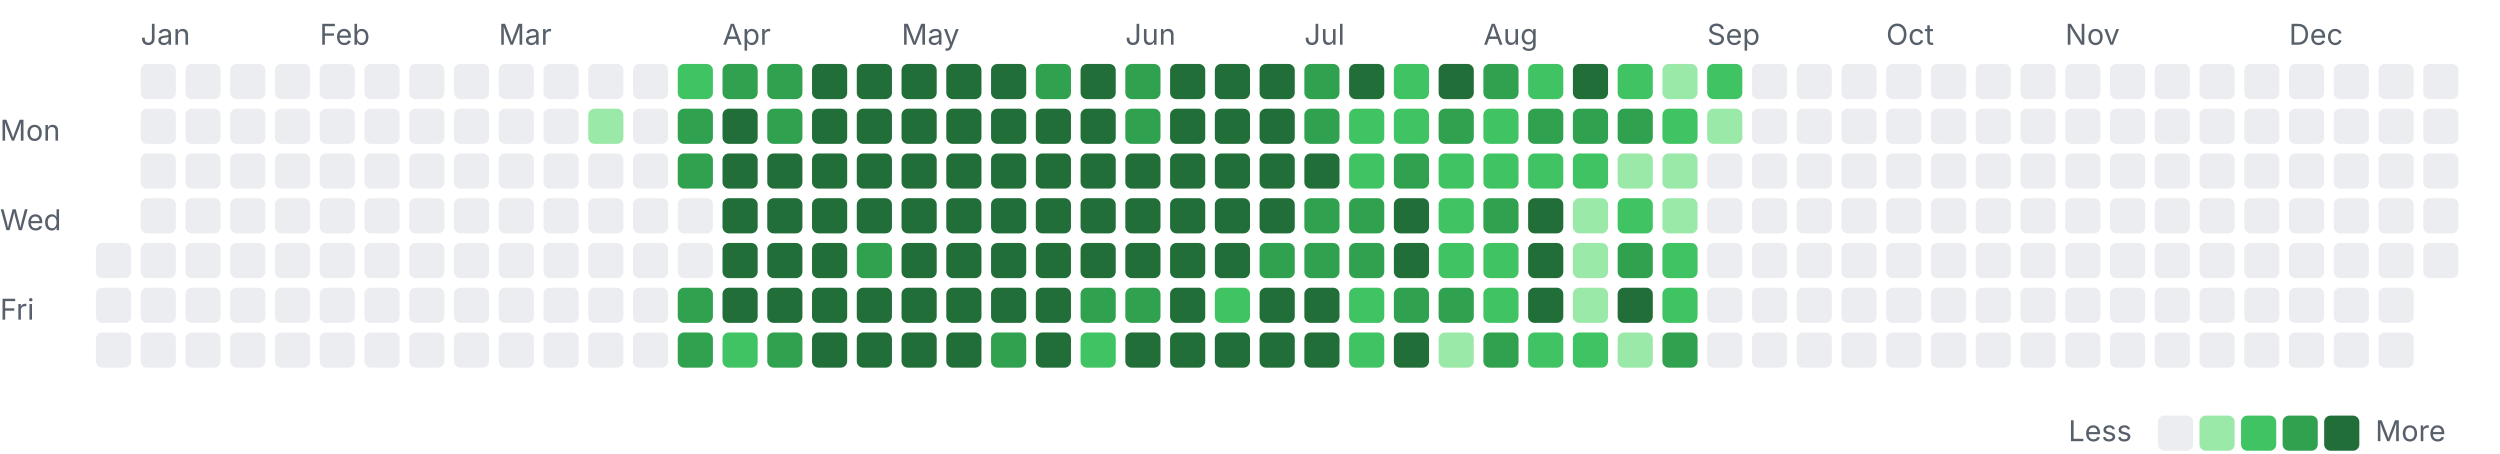
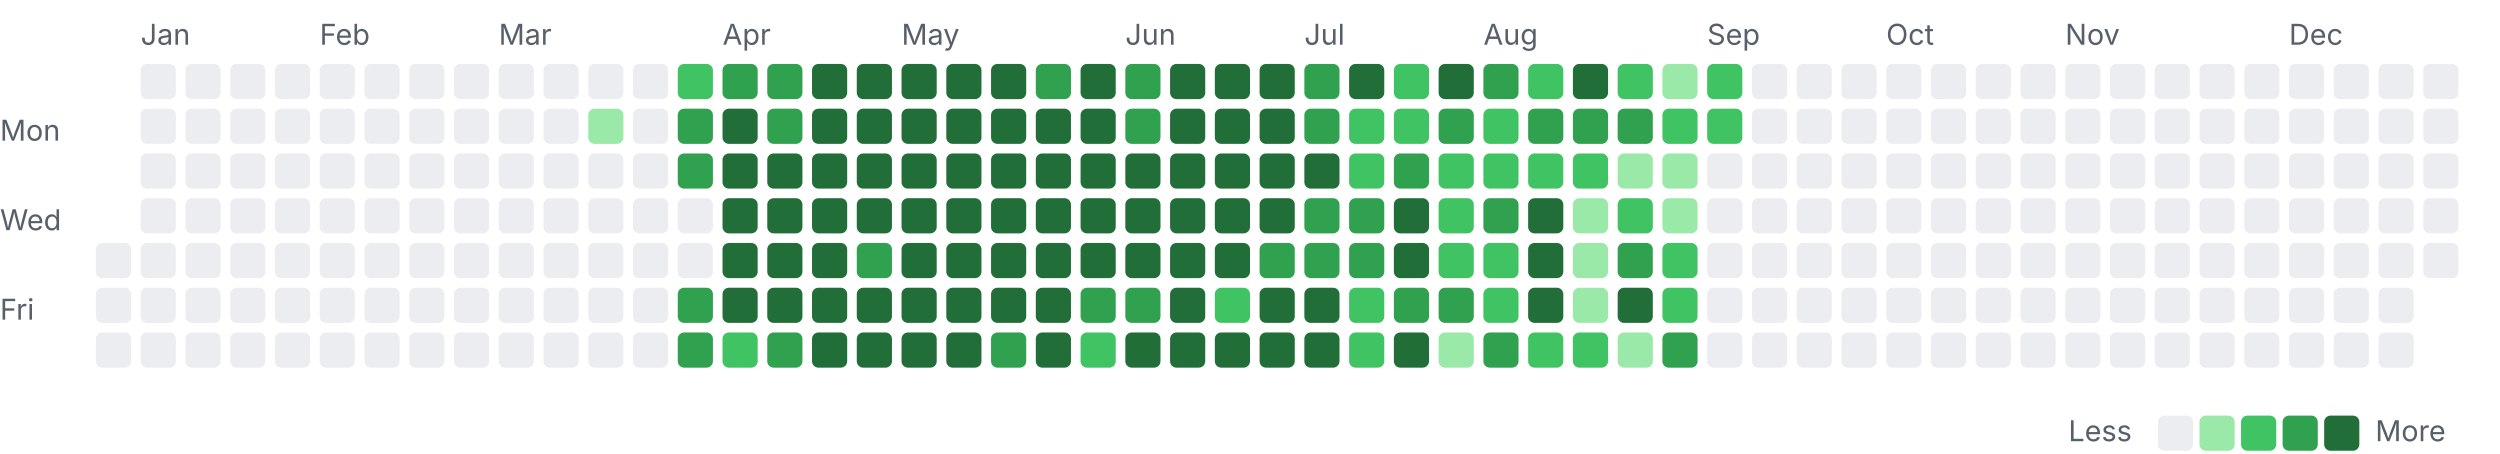
<svg xmlns="http://www.w3.org/2000/svg" width="782" height="142" viewBox="0 0 782 142">
  <style>.l0{fill:#ebedf0}.l1{fill:#9be9a8}.l2{fill:#40c463}.l3{fill:#30a14e}.l4{fill:#216e39} .lbl{fill:#57606a;font:9px -apple-system,Segoe UI,sans-serif}@media(prefers-color-scheme:dark){.l0{fill:#161b22}.l1{fill:#0e4429}.l2{fill:#006d32}.l3{fill:#26a641}.l4{fill:#39d353} .lbl{fill:#8b949e}}</style>
  <text class="lbl" x="44" y="14">Jan</text>
  <text class="lbl" x="100" y="14">Feb</text>
  <text class="lbl" x="156" y="14">Mar</text>
  <text class="lbl" x="226" y="14">Apr</text>
  <text class="lbl" x="282" y="14">May</text>
  <text class="lbl" x="352" y="14">Jun</text>
  <text class="lbl" x="408" y="14">Jul</text>
  <text class="lbl" x="464" y="14">Aug</text>
  <text class="lbl" x="534" y="14">Sep</text>
  <text class="lbl" x="590" y="14">Oct</text>
  <text class="lbl" x="646" y="14">Nov</text>
  <text class="lbl" x="716" y="14">Dec</text>
  <text class="lbl" x="0" y="44">Mon</text>
  <text class="lbl" x="0" y="72">Wed</text>
  <text class="lbl" x="0" y="100">Fri</text>
  <rect class="l0" x="30" y="76" width="11" height="11" rx="2" />
  <rect class="l0" x="30" y="90" width="11" height="11" rx="2" />
  <rect class="l0" x="30" y="104" width="11" height="11" rx="2" />
  <rect class="l0" x="44" y="20" width="11" height="11" rx="2" />
  <rect class="l0" x="44" y="34" width="11" height="11" rx="2" />
  <rect class="l0" x="44" y="48" width="11" height="11" rx="2" />
  <rect class="l0" x="44" y="62" width="11" height="11" rx="2" />
  <rect class="l0" x="44" y="76" width="11" height="11" rx="2" />
  <rect class="l0" x="44" y="90" width="11" height="11" rx="2" />
  <rect class="l0" x="44" y="104" width="11" height="11" rx="2" />
  <rect class="l0" x="58" y="20" width="11" height="11" rx="2" />
  <rect class="l0" x="58" y="34" width="11" height="11" rx="2" />
  <rect class="l0" x="58" y="48" width="11" height="11" rx="2" />
  <rect class="l0" x="58" y="62" width="11" height="11" rx="2" />
  <rect class="l0" x="58" y="76" width="11" height="11" rx="2" />
  <rect class="l0" x="58" y="90" width="11" height="11" rx="2" />
  <rect class="l0" x="58" y="104" width="11" height="11" rx="2" />
  <rect class="l0" x="72" y="20" width="11" height="11" rx="2" />
  <rect class="l0" x="72" y="34" width="11" height="11" rx="2" />
  <rect class="l0" x="72" y="48" width="11" height="11" rx="2" />
  <rect class="l0" x="72" y="62" width="11" height="11" rx="2" />
  <rect class="l0" x="72" y="76" width="11" height="11" rx="2" />
  <rect class="l0" x="72" y="90" width="11" height="11" rx="2" />
  <rect class="l0" x="72" y="104" width="11" height="11" rx="2" />
  <rect class="l0" x="86" y="20" width="11" height="11" rx="2" />
  <rect class="l0" x="86" y="34" width="11" height="11" rx="2" />
  <rect class="l0" x="86" y="48" width="11" height="11" rx="2" />
  <rect class="l0" x="86" y="62" width="11" height="11" rx="2" />
  <rect class="l0" x="86" y="76" width="11" height="11" rx="2" />
  <rect class="l0" x="86" y="90" width="11" height="11" rx="2" />
  <rect class="l0" x="86" y="104" width="11" height="11" rx="2" />
  <rect class="l0" x="100" y="20" width="11" height="11" rx="2" />
  <rect class="l0" x="100" y="34" width="11" height="11" rx="2" />
  <rect class="l0" x="100" y="48" width="11" height="11" rx="2" />
  <rect class="l0" x="100" y="62" width="11" height="11" rx="2" />
  <rect class="l0" x="100" y="76" width="11" height="11" rx="2" />
  <rect class="l0" x="100" y="90" width="11" height="11" rx="2" />
  <rect class="l0" x="100" y="104" width="11" height="11" rx="2" />
  <rect class="l0" x="114" y="20" width="11" height="11" rx="2" />
  <rect class="l0" x="114" y="34" width="11" height="11" rx="2" />
  <rect class="l0" x="114" y="48" width="11" height="11" rx="2" />
  <rect class="l0" x="114" y="62" width="11" height="11" rx="2" />
  <rect class="l0" x="114" y="76" width="11" height="11" rx="2" />
  <rect class="l0" x="114" y="90" width="11" height="11" rx="2" />
  <rect class="l0" x="114" y="104" width="11" height="11" rx="2" />
  <rect class="l0" x="128" y="20" width="11" height="11" rx="2" />
  <rect class="l0" x="128" y="34" width="11" height="11" rx="2" />
  <rect class="l0" x="128" y="48" width="11" height="11" rx="2" />
  <rect class="l0" x="128" y="62" width="11" height="11" rx="2" />
  <rect class="l0" x="128" y="76" width="11" height="11" rx="2" />
  <rect class="l0" x="128" y="90" width="11" height="11" rx="2" />
  <rect class="l0" x="128" y="104" width="11" height="11" rx="2" />
  <rect class="l0" x="142" y="20" width="11" height="11" rx="2" />
  <rect class="l0" x="142" y="34" width="11" height="11" rx="2" />
  <rect class="l0" x="142" y="48" width="11" height="11" rx="2" />
  <rect class="l0" x="142" y="62" width="11" height="11" rx="2" />
  <rect class="l0" x="142" y="76" width="11" height="11" rx="2" />
  <rect class="l0" x="142" y="90" width="11" height="11" rx="2" />
  <rect class="l0" x="142" y="104" width="11" height="11" rx="2" />
  <rect class="l0" x="156" y="20" width="11" height="11" rx="2" />
  <rect class="l0" x="156" y="34" width="11" height="11" rx="2" />
  <rect class="l0" x="156" y="48" width="11" height="11" rx="2" />
  <rect class="l0" x="156" y="62" width="11" height="11" rx="2" />
  <rect class="l0" x="156" y="76" width="11" height="11" rx="2" />
  <rect class="l0" x="156" y="90" width="11" height="11" rx="2" />
  <rect class="l0" x="156" y="104" width="11" height="11" rx="2" />
  <rect class="l0" x="170" y="20" width="11" height="11" rx="2" />
  <rect class="l0" x="170" y="34" width="11" height="11" rx="2" />
  <rect class="l0" x="170" y="48" width="11" height="11" rx="2" />
  <rect class="l0" x="170" y="62" width="11" height="11" rx="2" />
  <rect class="l0" x="170" y="76" width="11" height="11" rx="2" />
  <rect class="l0" x="170" y="90" width="11" height="11" rx="2" />
  <rect class="l0" x="170" y="104" width="11" height="11" rx="2" />
  <rect class="l0" x="184" y="20" width="11" height="11" rx="2" />
  <rect class="l1" x="184" y="34" width="11" height="11" rx="2" />
  <rect class="l0" x="184" y="48" width="11" height="11" rx="2" />
  <rect class="l0" x="184" y="62" width="11" height="11" rx="2" />
  <rect class="l0" x="184" y="76" width="11" height="11" rx="2" />
  <rect class="l0" x="184" y="90" width="11" height="11" rx="2" />
  <rect class="l0" x="184" y="104" width="11" height="11" rx="2" />
  <rect class="l0" x="198" y="20" width="11" height="11" rx="2" />
  <rect class="l0" x="198" y="34" width="11" height="11" rx="2" />
  <rect class="l0" x="198" y="48" width="11" height="11" rx="2" />
  <rect class="l0" x="198" y="62" width="11" height="11" rx="2" />
  <rect class="l0" x="198" y="76" width="11" height="11" rx="2" />
  <rect class="l0" x="198" y="90" width="11" height="11" rx="2" />
  <rect class="l0" x="198" y="104" width="11" height="11" rx="2" />
  <rect class="l2" x="212" y="20" width="11" height="11" rx="2" />
  <rect class="l3" x="212" y="34" width="11" height="11" rx="2" />
  <rect class="l3" x="212" y="48" width="11" height="11" rx="2" />
  <rect class="l0" x="212" y="62" width="11" height="11" rx="2" />
  <rect class="l0" x="212" y="76" width="11" height="11" rx="2" />
  <rect class="l3" x="212" y="90" width="11" height="11" rx="2" />
  <rect class="l3" x="212" y="104" width="11" height="11" rx="2" />
  <rect class="l3" x="226" y="20" width="11" height="11" rx="2" />
  <rect class="l4" x="226" y="34" width="11" height="11" rx="2" />
  <rect class="l4" x="226" y="48" width="11" height="11" rx="2" />
  <rect class="l4" x="226" y="62" width="11" height="11" rx="2" />
  <rect class="l4" x="226" y="76" width="11" height="11" rx="2" />
  <rect class="l4" x="226" y="90" width="11" height="11" rx="2" />
  <rect class="l2" x="226" y="104" width="11" height="11" rx="2" />
  <rect class="l3" x="240" y="20" width="11" height="11" rx="2" />
  <rect class="l3" x="240" y="34" width="11" height="11" rx="2" />
  <rect class="l4" x="240" y="48" width="11" height="11" rx="2" />
  <rect class="l4" x="240" y="62" width="11" height="11" rx="2" />
  <rect class="l4" x="240" y="76" width="11" height="11" rx="2" />
  <rect class="l4" x="240" y="90" width="11" height="11" rx="2" />
  <rect class="l3" x="240" y="104" width="11" height="11" rx="2" />
  <rect class="l4" x="254" y="20" width="11" height="11" rx="2" />
  <rect class="l4" x="254" y="34" width="11" height="11" rx="2" />
  <rect class="l4" x="254" y="48" width="11" height="11" rx="2" />
  <rect class="l4" x="254" y="62" width="11" height="11" rx="2" />
  <rect class="l4" x="254" y="76" width="11" height="11" rx="2" />
  <rect class="l4" x="254" y="90" width="11" height="11" rx="2" />
  <rect class="l4" x="254" y="104" width="11" height="11" rx="2" />
  <rect class="l4" x="268" y="20" width="11" height="11" rx="2" />
  <rect class="l4" x="268" y="34" width="11" height="11" rx="2" />
  <rect class="l4" x="268" y="48" width="11" height="11" rx="2" />
  <rect class="l4" x="268" y="62" width="11" height="11" rx="2" />
  <rect class="l3" x="268" y="76" width="11" height="11" rx="2" />
  <rect class="l4" x="268" y="90" width="11" height="11" rx="2" />
  <rect class="l4" x="268" y="104" width="11" height="11" rx="2" />
  <rect class="l4" x="282" y="20" width="11" height="11" rx="2" />
  <rect class="l4" x="282" y="34" width="11" height="11" rx="2" />
  <rect class="l4" x="282" y="48" width="11" height="11" rx="2" />
  <rect class="l4" x="282" y="62" width="11" height="11" rx="2" />
  <rect class="l4" x="282" y="76" width="11" height="11" rx="2" />
  <rect class="l4" x="282" y="90" width="11" height="11" rx="2" />
  <rect class="l4" x="282" y="104" width="11" height="11" rx="2" />
  <rect class="l4" x="296" y="20" width="11" height="11" rx="2" />
  <rect class="l4" x="296" y="34" width="11" height="11" rx="2" />
  <rect class="l4" x="296" y="48" width="11" height="11" rx="2" />
  <rect class="l4" x="296" y="62" width="11" height="11" rx="2" />
  <rect class="l4" x="296" y="76" width="11" height="11" rx="2" />
  <rect class="l4" x="296" y="90" width="11" height="11" rx="2" />
  <rect class="l4" x="296" y="104" width="11" height="11" rx="2" />
  <rect class="l4" x="310" y="20" width="11" height="11" rx="2" />
  <rect class="l4" x="310" y="34" width="11" height="11" rx="2" />
  <rect class="l4" x="310" y="48" width="11" height="11" rx="2" />
  <rect class="l4" x="310" y="62" width="11" height="11" rx="2" />
  <rect class="l4" x="310" y="76" width="11" height="11" rx="2" />
  <rect class="l4" x="310" y="90" width="11" height="11" rx="2" />
  <rect class="l3" x="310" y="104" width="11" height="11" rx="2" />
  <rect class="l3" x="324" y="20" width="11" height="11" rx="2" />
  <rect class="l4" x="324" y="34" width="11" height="11" rx="2" />
  <rect class="l4" x="324" y="48" width="11" height="11" rx="2" />
  <rect class="l4" x="324" y="62" width="11" height="11" rx="2" />
  <rect class="l4" x="324" y="76" width="11" height="11" rx="2" />
  <rect class="l4" x="324" y="90" width="11" height="11" rx="2" />
  <rect class="l4" x="324" y="104" width="11" height="11" rx="2" />
  <rect class="l4" x="338" y="20" width="11" height="11" rx="2" />
  <rect class="l4" x="338" y="34" width="11" height="11" rx="2" />
  <rect class="l4" x="338" y="48" width="11" height="11" rx="2" />
  <rect class="l4" x="338" y="62" width="11" height="11" rx="2" />
  <rect class="l4" x="338" y="76" width="11" height="11" rx="2" />
  <rect class="l3" x="338" y="90" width="11" height="11" rx="2" />
  <rect class="l2" x="338" y="104" width="11" height="11" rx="2" />
  <rect class="l3" x="352" y="20" width="11" height="11" rx="2" />
  <rect class="l3" x="352" y="34" width="11" height="11" rx="2" />
  <rect class="l4" x="352" y="48" width="11" height="11" rx="2" />
  <rect class="l4" x="352" y="62" width="11" height="11" rx="2" />
  <rect class="l4" x="352" y="76" width="11" height="11" rx="2" />
  <rect class="l3" x="352" y="90" width="11" height="11" rx="2" />
  <rect class="l4" x="352" y="104" width="11" height="11" rx="2" />
  <rect class="l4" x="366" y="20" width="11" height="11" rx="2" />
  <rect class="l4" x="366" y="34" width="11" height="11" rx="2" />
  <rect class="l4" x="366" y="48" width="11" height="11" rx="2" />
  <rect class="l4" x="366" y="62" width="11" height="11" rx="2" />
  <rect class="l4" x="366" y="76" width="11" height="11" rx="2" />
  <rect class="l4" x="366" y="90" width="11" height="11" rx="2" />
  <rect class="l4" x="366" y="104" width="11" height="11" rx="2" />
  <rect class="l4" x="380" y="20" width="11" height="11" rx="2" />
  <rect class="l4" x="380" y="34" width="11" height="11" rx="2" />
  <rect class="l4" x="380" y="48" width="11" height="11" rx="2" />
  <rect class="l4" x="380" y="62" width="11" height="11" rx="2" />
  <rect class="l4" x="380" y="76" width="11" height="11" rx="2" />
  <rect class="l2" x="380" y="90" width="11" height="11" rx="2" />
  <rect class="l4" x="380" y="104" width="11" height="11" rx="2" />
  <rect class="l4" x="394" y="20" width="11" height="11" rx="2" />
  <rect class="l4" x="394" y="34" width="11" height="11" rx="2" />
  <rect class="l4" x="394" y="48" width="11" height="11" rx="2" />
  <rect class="l4" x="394" y="62" width="11" height="11" rx="2" />
  <rect class="l3" x="394" y="76" width="11" height="11" rx="2" />
  <rect class="l4" x="394" y="90" width="11" height="11" rx="2" />
  <rect class="l4" x="394" y="104" width="11" height="11" rx="2" />
  <rect class="l3" x="408" y="20" width="11" height="11" rx="2" />
  <rect class="l3" x="408" y="34" width="11" height="11" rx="2" />
  <rect class="l4" x="408" y="48" width="11" height="11" rx="2" />
  <rect class="l3" x="408" y="62" width="11" height="11" rx="2" />
  <rect class="l3" x="408" y="76" width="11" height="11" rx="2" />
  <rect class="l4" x="408" y="90" width="11" height="11" rx="2" />
  <rect class="l4" x="408" y="104" width="11" height="11" rx="2" />
  <rect class="l4" x="422" y="20" width="11" height="11" rx="2" />
  <rect class="l2" x="422" y="34" width="11" height="11" rx="2" />
  <rect class="l2" x="422" y="48" width="11" height="11" rx="2" />
  <rect class="l3" x="422" y="62" width="11" height="11" rx="2" />
  <rect class="l3" x="422" y="76" width="11" height="11" rx="2" />
  <rect class="l2" x="422" y="90" width="11" height="11" rx="2" />
  <rect class="l2" x="422" y="104" width="11" height="11" rx="2" />
  <rect class="l2" x="436" y="20" width="11" height="11" rx="2" />
  <rect class="l2" x="436" y="34" width="11" height="11" rx="2" />
  <rect class="l3" x="436" y="48" width="11" height="11" rx="2" />
  <rect class="l4" x="436" y="62" width="11" height="11" rx="2" />
  <rect class="l4" x="436" y="76" width="11" height="11" rx="2" />
  <rect class="l3" x="436" y="90" width="11" height="11" rx="2" />
  <rect class="l4" x="436" y="104" width="11" height="11" rx="2" />
  <rect class="l4" x="450" y="20" width="11" height="11" rx="2" />
  <rect class="l3" x="450" y="34" width="11" height="11" rx="2" />
  <rect class="l2" x="450" y="48" width="11" height="11" rx="2" />
  <rect class="l2" x="450" y="62" width="11" height="11" rx="2" />
  <rect class="l2" x="450" y="76" width="11" height="11" rx="2" />
  <rect class="l3" x="450" y="90" width="11" height="11" rx="2" />
  <rect class="l1" x="450" y="104" width="11" height="11" rx="2" />
  <rect class="l3" x="464" y="20" width="11" height="11" rx="2" />
  <rect class="l2" x="464" y="34" width="11" height="11" rx="2" />
  <rect class="l2" x="464" y="48" width="11" height="11" rx="2" />
  <rect class="l3" x="464" y="62" width="11" height="11" rx="2" />
  <rect class="l2" x="464" y="76" width="11" height="11" rx="2" />
  <rect class="l2" x="464" y="90" width="11" height="11" rx="2" />
  <rect class="l3" x="464" y="104" width="11" height="11" rx="2" />
  <rect class="l2" x="478" y="20" width="11" height="11" rx="2" />
  <rect class="l3" x="478" y="34" width="11" height="11" rx="2" />
  <rect class="l2" x="478" y="48" width="11" height="11" rx="2" />
  <rect class="l4" x="478" y="62" width="11" height="11" rx="2" />
  <rect class="l4" x="478" y="76" width="11" height="11" rx="2" />
  <rect class="l4" x="478" y="90" width="11" height="11" rx="2" />
  <rect class="l2" x="478" y="104" width="11" height="11" rx="2" />
  <rect class="l4" x="492" y="20" width="11" height="11" rx="2" />
  <rect class="l3" x="492" y="34" width="11" height="11" rx="2" />
  <rect class="l2" x="492" y="48" width="11" height="11" rx="2" />
  <rect class="l1" x="492" y="62" width="11" height="11" rx="2" />
  <rect class="l1" x="492" y="76" width="11" height="11" rx="2" />
  <rect class="l1" x="492" y="90" width="11" height="11" rx="2" />
  <rect class="l2" x="492" y="104" width="11" height="11" rx="2" />
  <rect class="l2" x="506" y="20" width="11" height="11" rx="2" />
  <rect class="l3" x="506" y="34" width="11" height="11" rx="2" />
  <rect class="l1" x="506" y="48" width="11" height="11" rx="2" />
  <rect class="l2" x="506" y="62" width="11" height="11" rx="2" />
  <rect class="l3" x="506" y="76" width="11" height="11" rx="2" />
  <rect class="l4" x="506" y="90" width="11" height="11" rx="2" />
  <rect class="l1" x="506" y="104" width="11" height="11" rx="2" />
  <rect class="l1" x="520" y="20" width="11" height="11" rx="2" />
  <rect class="l2" x="520" y="34" width="11" height="11" rx="2" />
  <rect class="l1" x="520" y="48" width="11" height="11" rx="2" />
  <rect class="l1" x="520" y="62" width="11" height="11" rx="2" />
  <rect class="l2" x="520" y="76" width="11" height="11" rx="2" />
  <rect class="l2" x="520" y="90" width="11" height="11" rx="2" />
  <rect class="l3" x="520" y="104" width="11" height="11" rx="2" />
  <rect class="l2" x="534" y="20" width="11" height="11" rx="2" />
-   <rect class="l1" x="534" y="34" width="11" height="11" rx="2" />
+   <rect class="l2" x="534" y="34" width="11" height="11" rx="2" />
  <rect class="l0" x="534" y="48" width="11" height="11" rx="2" />
  <rect class="l0" x="534" y="62" width="11" height="11" rx="2" />
  <rect class="l0" x="534" y="76" width="11" height="11" rx="2" />
  <rect class="l0" x="534" y="90" width="11" height="11" rx="2" />
  <rect class="l0" x="534" y="104" width="11" height="11" rx="2" />
  <rect class="l0" x="548" y="20" width="11" height="11" rx="2" />
  <rect class="l0" x="548" y="34" width="11" height="11" rx="2" />
  <rect class="l0" x="548" y="48" width="11" height="11" rx="2" />
  <rect class="l0" x="548" y="62" width="11" height="11" rx="2" />
  <rect class="l0" x="548" y="76" width="11" height="11" rx="2" />
  <rect class="l0" x="548" y="90" width="11" height="11" rx="2" />
  <rect class="l0" x="548" y="104" width="11" height="11" rx="2" />
  <rect class="l0" x="562" y="20" width="11" height="11" rx="2" />
  <rect class="l0" x="562" y="34" width="11" height="11" rx="2" />
  <rect class="l0" x="562" y="48" width="11" height="11" rx="2" />
  <rect class="l0" x="562" y="62" width="11" height="11" rx="2" />
  <rect class="l0" x="562" y="76" width="11" height="11" rx="2" />
  <rect class="l0" x="562" y="90" width="11" height="11" rx="2" />
  <rect class="l0" x="562" y="104" width="11" height="11" rx="2" />
  <rect class="l0" x="576" y="20" width="11" height="11" rx="2" />
  <rect class="l0" x="576" y="34" width="11" height="11" rx="2" />
  <rect class="l0" x="576" y="48" width="11" height="11" rx="2" />
  <rect class="l0" x="576" y="62" width="11" height="11" rx="2" />
  <rect class="l0" x="576" y="76" width="11" height="11" rx="2" />
  <rect class="l0" x="576" y="90" width="11" height="11" rx="2" />
  <rect class="l0" x="576" y="104" width="11" height="11" rx="2" />
  <rect class="l0" x="590" y="20" width="11" height="11" rx="2" />
  <rect class="l0" x="590" y="34" width="11" height="11" rx="2" />
  <rect class="l0" x="590" y="48" width="11" height="11" rx="2" />
  <rect class="l0" x="590" y="62" width="11" height="11" rx="2" />
  <rect class="l0" x="590" y="76" width="11" height="11" rx="2" />
  <rect class="l0" x="590" y="90" width="11" height="11" rx="2" />
  <rect class="l0" x="590" y="104" width="11" height="11" rx="2" />
  <rect class="l0" x="604" y="20" width="11" height="11" rx="2" />
  <rect class="l0" x="604" y="34" width="11" height="11" rx="2" />
  <rect class="l0" x="604" y="48" width="11" height="11" rx="2" />
  <rect class="l0" x="604" y="62" width="11" height="11" rx="2" />
  <rect class="l0" x="604" y="76" width="11" height="11" rx="2" />
  <rect class="l0" x="604" y="90" width="11" height="11" rx="2" />
  <rect class="l0" x="604" y="104" width="11" height="11" rx="2" />
  <rect class="l0" x="618" y="20" width="11" height="11" rx="2" />
  <rect class="l0" x="618" y="34" width="11" height="11" rx="2" />
  <rect class="l0" x="618" y="48" width="11" height="11" rx="2" />
  <rect class="l0" x="618" y="62" width="11" height="11" rx="2" />
  <rect class="l0" x="618" y="76" width="11" height="11" rx="2" />
  <rect class="l0" x="618" y="90" width="11" height="11" rx="2" />
  <rect class="l0" x="618" y="104" width="11" height="11" rx="2" />
  <rect class="l0" x="632" y="20" width="11" height="11" rx="2" />
  <rect class="l0" x="632" y="34" width="11" height="11" rx="2" />
  <rect class="l0" x="632" y="48" width="11" height="11" rx="2" />
  <rect class="l0" x="632" y="62" width="11" height="11" rx="2" />
  <rect class="l0" x="632" y="76" width="11" height="11" rx="2" />
  <rect class="l0" x="632" y="90" width="11" height="11" rx="2" />
  <rect class="l0" x="632" y="104" width="11" height="11" rx="2" />
  <rect class="l0" x="646" y="20" width="11" height="11" rx="2" />
  <rect class="l0" x="646" y="34" width="11" height="11" rx="2" />
  <rect class="l0" x="646" y="48" width="11" height="11" rx="2" />
  <rect class="l0" x="646" y="62" width="11" height="11" rx="2" />
  <rect class="l0" x="646" y="76" width="11" height="11" rx="2" />
  <rect class="l0" x="646" y="90" width="11" height="11" rx="2" />
  <rect class="l0" x="646" y="104" width="11" height="11" rx="2" />
  <rect class="l0" x="660" y="20" width="11" height="11" rx="2" />
  <rect class="l0" x="660" y="34" width="11" height="11" rx="2" />
  <rect class="l0" x="660" y="48" width="11" height="11" rx="2" />
  <rect class="l0" x="660" y="62" width="11" height="11" rx="2" />
  <rect class="l0" x="660" y="76" width="11" height="11" rx="2" />
  <rect class="l0" x="660" y="90" width="11" height="11" rx="2" />
  <rect class="l0" x="660" y="104" width="11" height="11" rx="2" />
  <rect class="l0" x="674" y="20" width="11" height="11" rx="2" />
  <rect class="l0" x="674" y="34" width="11" height="11" rx="2" />
  <rect class="l0" x="674" y="48" width="11" height="11" rx="2" />
  <rect class="l0" x="674" y="62" width="11" height="11" rx="2" />
  <rect class="l0" x="674" y="76" width="11" height="11" rx="2" />
  <rect class="l0" x="674" y="90" width="11" height="11" rx="2" />
  <rect class="l0" x="674" y="104" width="11" height="11" rx="2" />
  <rect class="l0" x="688" y="20" width="11" height="11" rx="2" />
  <rect class="l0" x="688" y="34" width="11" height="11" rx="2" />
  <rect class="l0" x="688" y="48" width="11" height="11" rx="2" />
  <rect class="l0" x="688" y="62" width="11" height="11" rx="2" />
  <rect class="l0" x="688" y="76" width="11" height="11" rx="2" />
  <rect class="l0" x="688" y="90" width="11" height="11" rx="2" />
  <rect class="l0" x="688" y="104" width="11" height="11" rx="2" />
  <rect class="l0" x="702" y="20" width="11" height="11" rx="2" />
  <rect class="l0" x="702" y="34" width="11" height="11" rx="2" />
  <rect class="l0" x="702" y="48" width="11" height="11" rx="2" />
  <rect class="l0" x="702" y="62" width="11" height="11" rx="2" />
  <rect class="l0" x="702" y="76" width="11" height="11" rx="2" />
  <rect class="l0" x="702" y="90" width="11" height="11" rx="2" />
  <rect class="l0" x="702" y="104" width="11" height="11" rx="2" />
  <rect class="l0" x="716" y="20" width="11" height="11" rx="2" />
  <rect class="l0" x="716" y="34" width="11" height="11" rx="2" />
  <rect class="l0" x="716" y="48" width="11" height="11" rx="2" />
  <rect class="l0" x="716" y="62" width="11" height="11" rx="2" />
  <rect class="l0" x="716" y="76" width="11" height="11" rx="2" />
  <rect class="l0" x="716" y="90" width="11" height="11" rx="2" />
  <rect class="l0" x="716" y="104" width="11" height="11" rx="2" />
  <rect class="l0" x="730" y="20" width="11" height="11" rx="2" />
  <rect class="l0" x="730" y="34" width="11" height="11" rx="2" />
  <rect class="l0" x="730" y="48" width="11" height="11" rx="2" />
  <rect class="l0" x="730" y="62" width="11" height="11" rx="2" />
  <rect class="l0" x="730" y="76" width="11" height="11" rx="2" />
  <rect class="l0" x="730" y="90" width="11" height="11" rx="2" />
  <rect class="l0" x="730" y="104" width="11" height="11" rx="2" />
  <rect class="l0" x="744" y="20" width="11" height="11" rx="2" />
  <rect class="l0" x="744" y="34" width="11" height="11" rx="2" />
  <rect class="l0" x="744" y="48" width="11" height="11" rx="2" />
  <rect class="l0" x="744" y="62" width="11" height="11" rx="2" />
  <rect class="l0" x="744" y="76" width="11" height="11" rx="2" />
  <rect class="l0" x="744" y="90" width="11" height="11" rx="2" />
  <rect class="l0" x="744" y="104" width="11" height="11" rx="2" />
  <rect class="l0" x="758" y="20" width="11" height="11" rx="2" />
  <rect class="l0" x="758" y="34" width="11" height="11" rx="2" />
  <rect class="l0" x="758" y="48" width="11" height="11" rx="2" />
  <rect class="l0" x="758" y="62" width="11" height="11" rx="2" />
  <rect class="l0" x="758" y="76" width="11" height="11" rx="2" />
  <text class="lbl" x="647" y="138">Less</text>
  <rect class="l0" x="675" y="130" width="11" height="11" rx="2" />
  <rect class="l1" x="688" y="130" width="11" height="11" rx="2" />
  <rect class="l2" x="701" y="130" width="11" height="11" rx="2" />
  <rect class="l3" x="714" y="130" width="11" height="11" rx="2" />
  <rect class="l4" x="727" y="130" width="11" height="11" rx="2" />
  <text class="lbl" x="743" y="138">More</text>
</svg>
